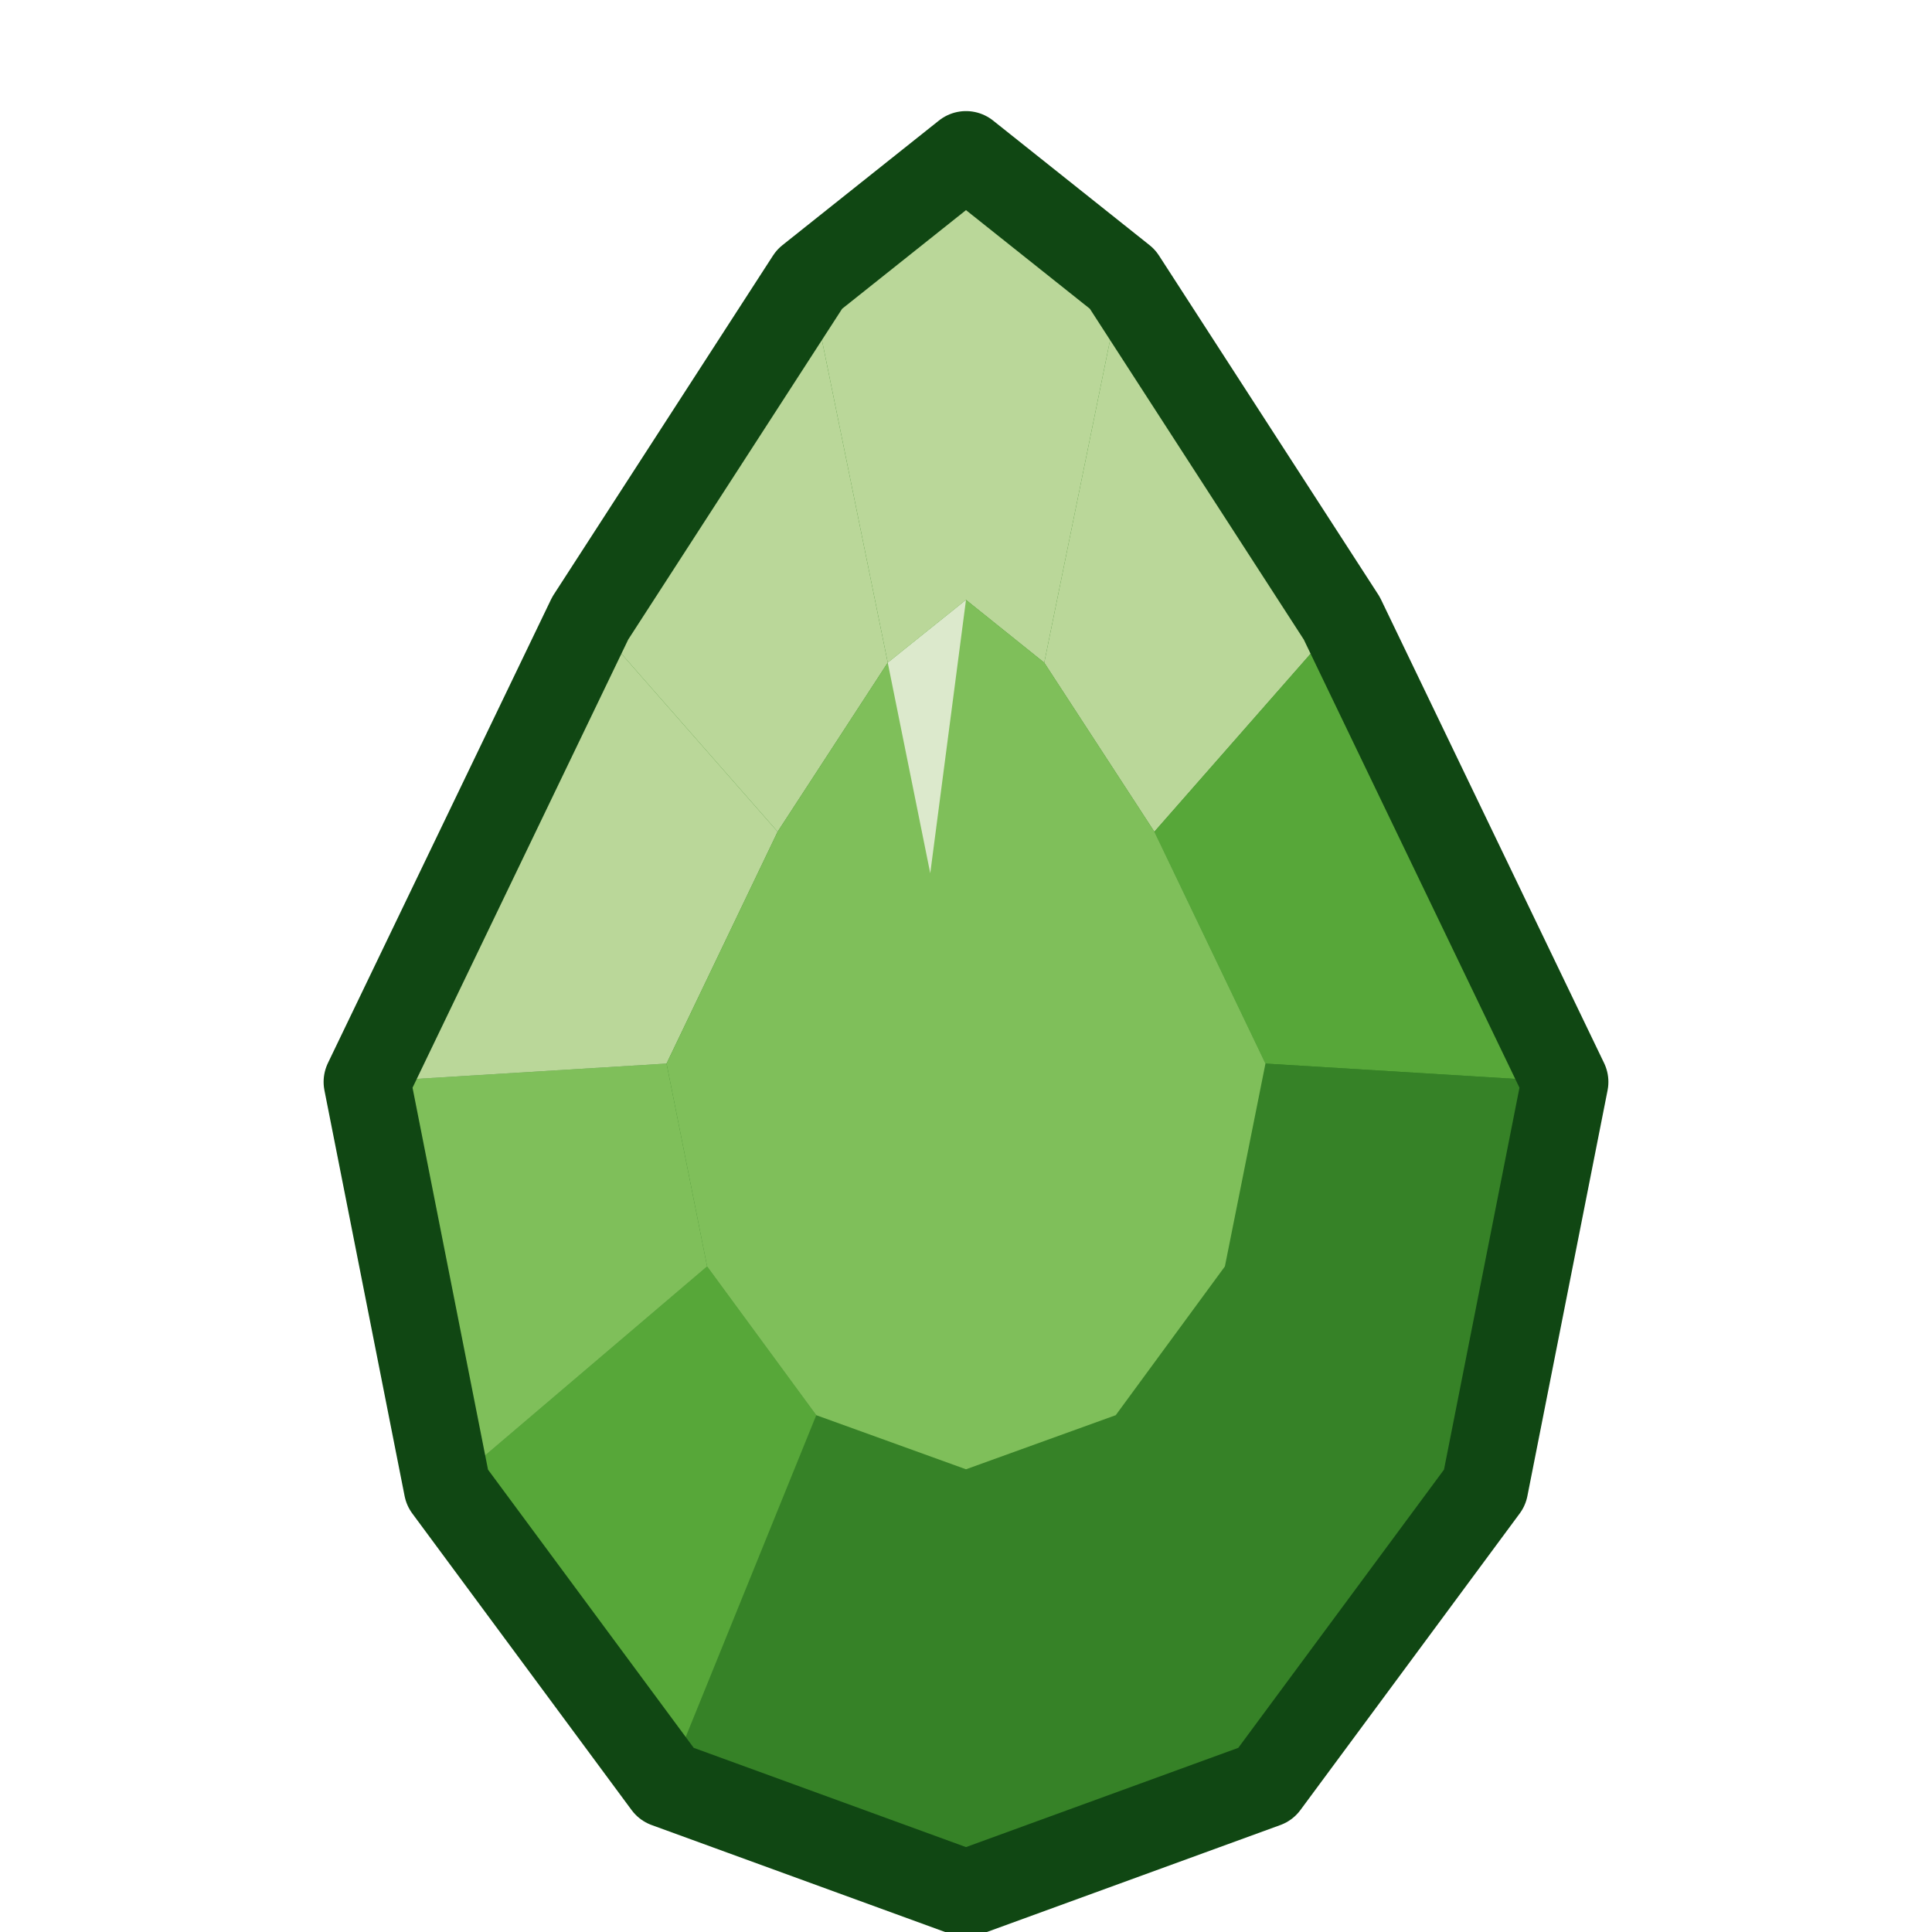
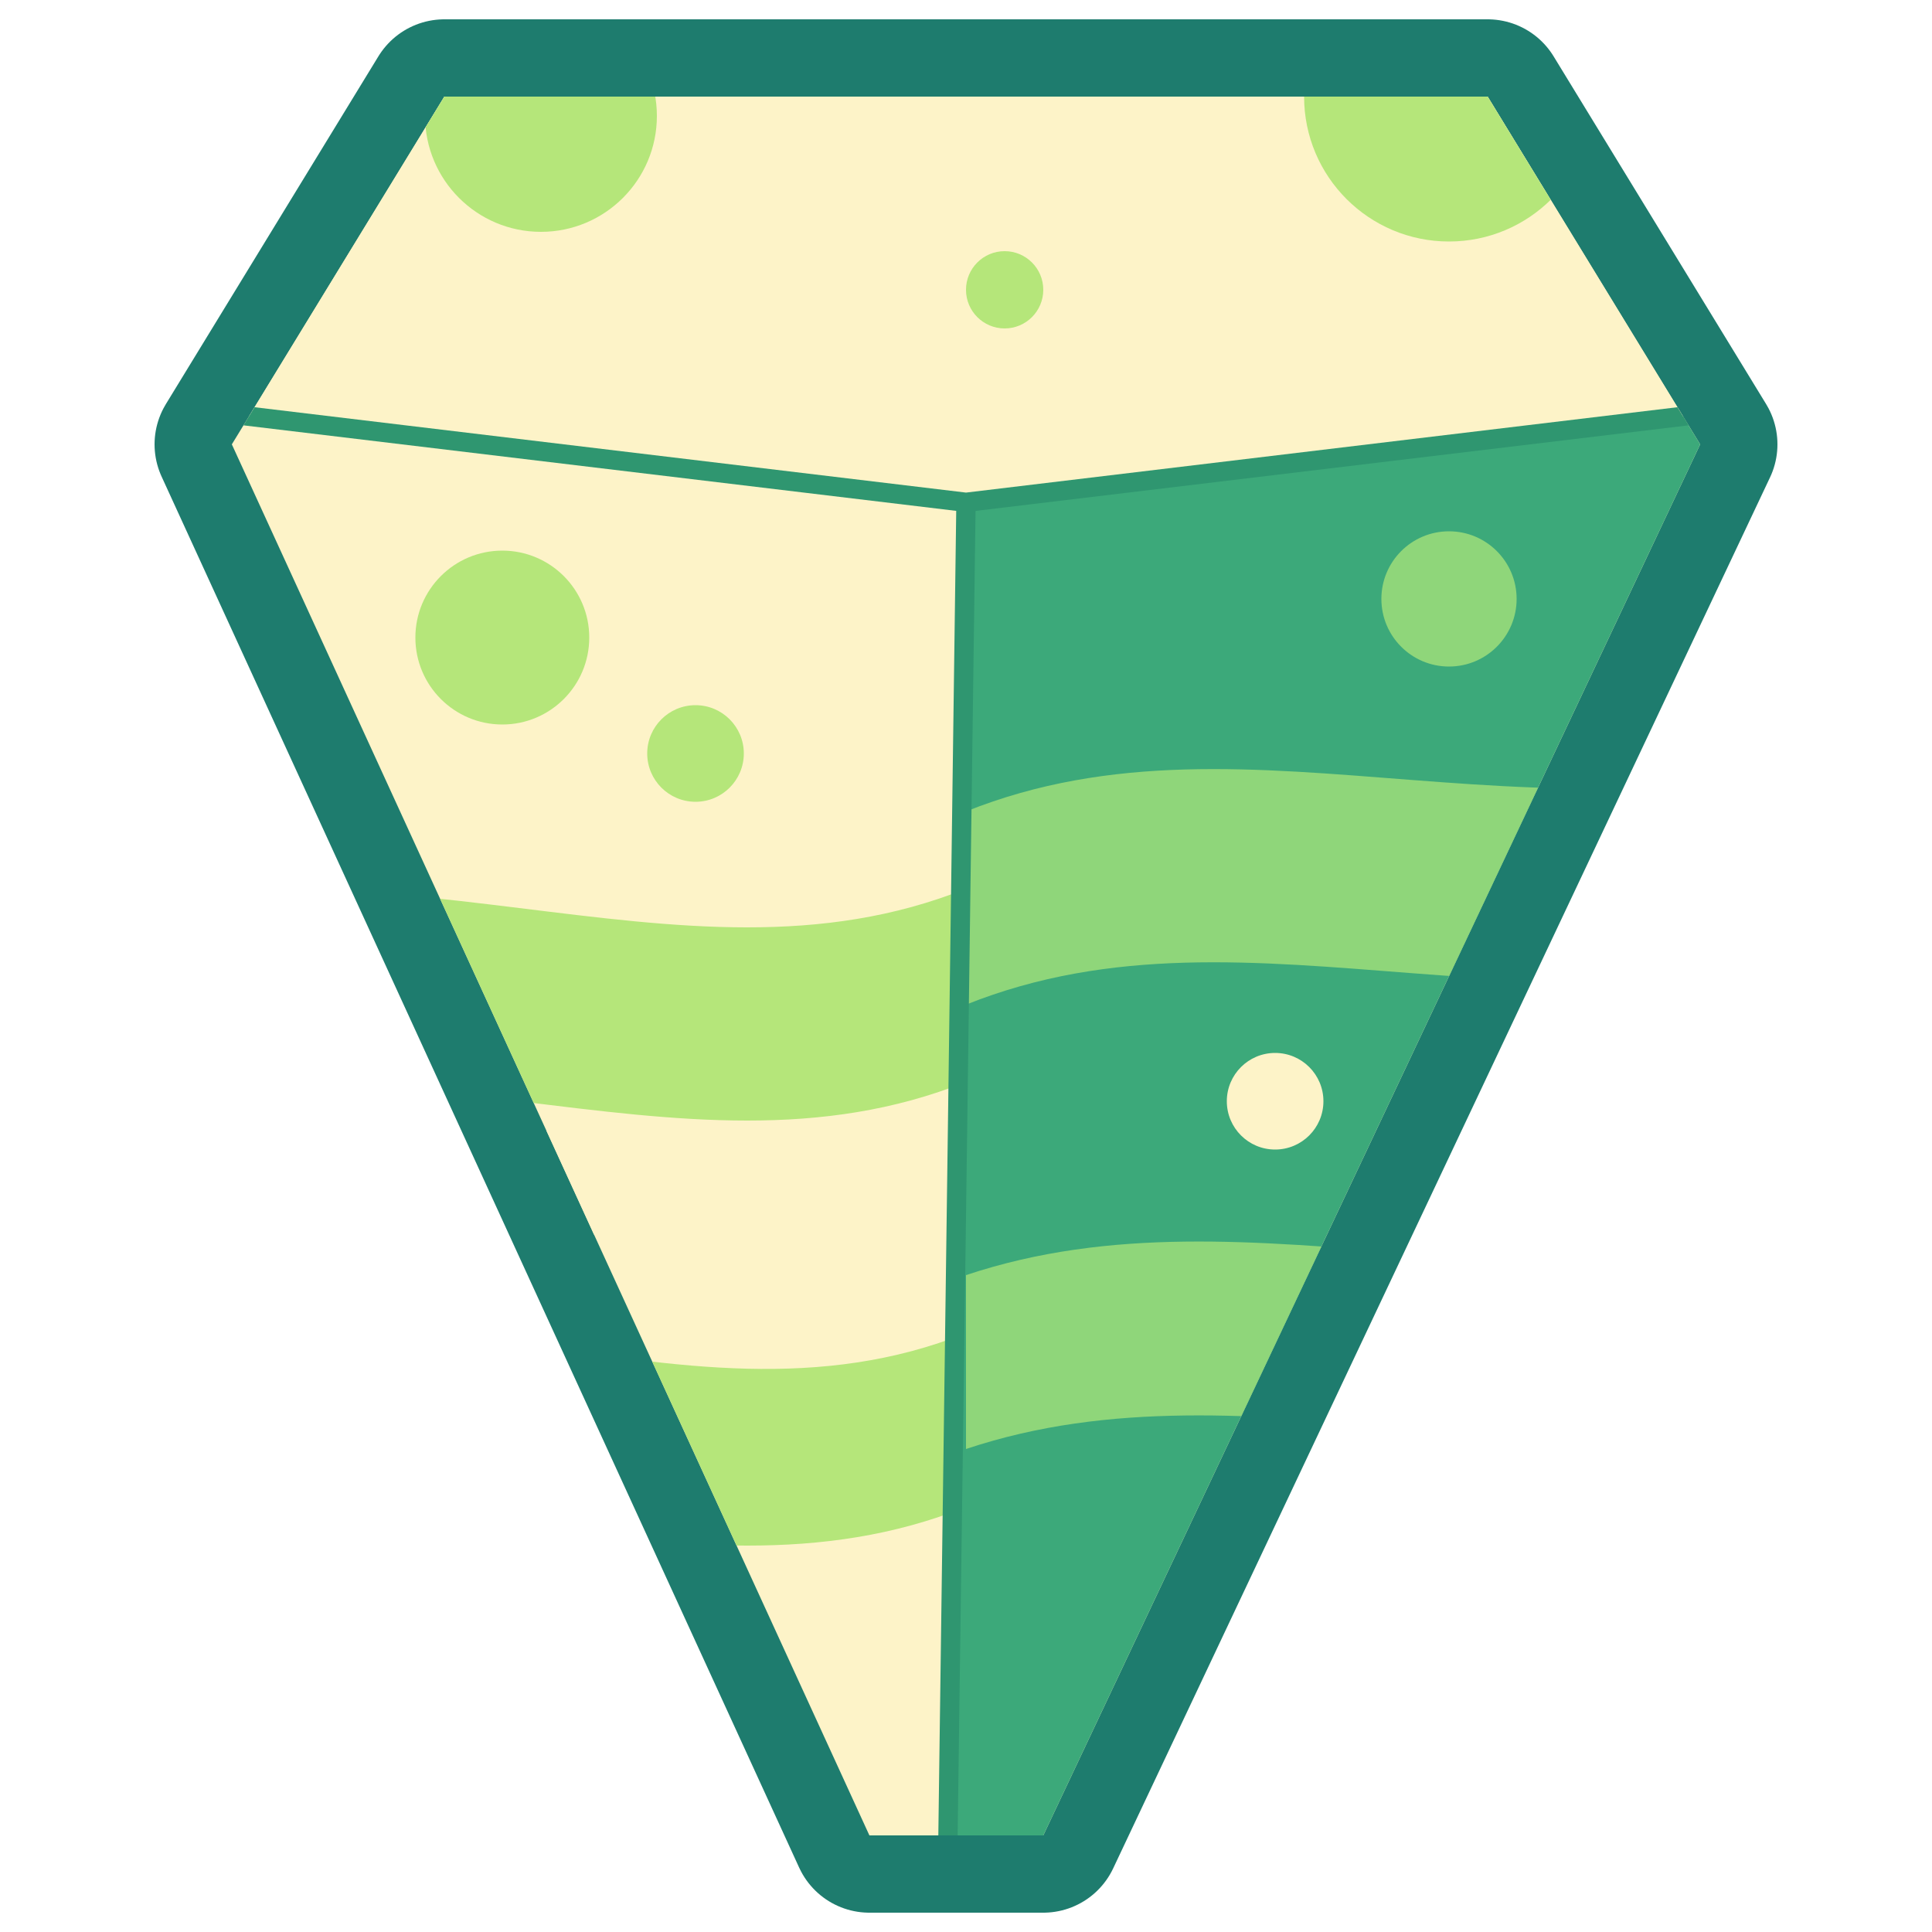
<svg xmlns="http://www.w3.org/2000/svg" viewBox="0 0 200 200" width="200" height="200">
-   <polygon points="100.0,16.0 116.2,28.9 138.9,64.0 162.0,112.0 153.7,154.0 131.0,184.7 100.0,196.0 69.0,184.7 46.3,154.0 38.0,112.0 61.1,64.0 83.8,28.9" fill="#368227" />
-   <polygon points="100.0,16.0 116.2,28.9 108.1,68.6 100.0,62.1" fill="#bad799" />
-   <polygon points="116.2,28.9 138.9,64.0 119.5,86.1 108.1,68.6" fill="#bad799" />
-   <polygon points="138.9,64.0 162.0,112.0 131.0,110.1 119.5,86.1" fill="#57a739" />
-   <polygon points="162.0,112.0 153.7,154.0 126.8,131.1 131.0,110.1" fill="#368227" />
-   <polygon points="153.7,154.0 131.0,184.7 115.5,146.5 126.8,131.1" fill="#368227" />
-   <polygon points="131.0,184.7 100.0,196.0 100.0,152.1 115.5,146.5" fill="#368227" />
-   <polygon points="100.0,196.0 69.0,184.7 84.5,146.5 100.0,152.1" fill="#368227" />
-   <polygon points="69.0,184.7 46.3,154.0 73.2,131.1 84.5,146.5" fill="#57a739" />
-   <polygon points="46.3,154.0 38.0,112.0 69.0,110.1 73.2,131.1" fill="#7fbf5a" />
-   <polygon points="38.0,112.0 61.1,64.0 80.5,86.1 69.0,110.1" fill="#bad799" />
-   <polygon points="61.1,64.0 83.8,28.9 91.9,68.6 80.5,86.1" fill="#bad799" />
-   <polygon points="83.8,28.9 100.0,16.0 100.0,62.1 91.9,68.6" fill="#bad799" />
-   <polygon points="100.0,62.1 108.1,68.6 119.5,86.1 131.0,110.1 126.8,131.1 115.5,146.5 100.0,152.1 84.5,146.5 73.2,131.1 69.0,110.1 80.5,86.1 91.9,68.6" fill="#7fbf5a" />
-   <polygon points="91.9,68.6 100.0,62.1 96.3,90.4" fill="#e7edd8" opacity="0.9" />
-   <polygon points="100.0,16.0 116.2,28.9 138.9,64.0 162.0,112.0 153.7,154.0 131.0,184.7 100.0,196.0 69.0,184.7 46.3,154.0 38.0,112.0 61.1,64.0 83.8,28.9" fill="none" stroke="#104713" stroke-width="9" stroke-linejoin="round" />
+   <svg viewBox="0 0 200 200" width="200" height="200">
+     <defs>
+       <clipPath id="g">
+         <polygon points="46,10 154,10 176,46 108,190 90,190 24,46" />
+       </clipPath>
+     </defs>
+     <polygon points="46,10 154,10 176,46 108,190 90,190 24,46" fill="#1e7c6e" stroke="#1e7c6e" stroke-width="16" stroke-linejoin="round" />
+     <g clip-path="url(#g)">
+       <rect width="200" height="200" fill="#fdf3c8" />
+       <path d="M0,96 C40,84 70,104 100,92 L100,112 C70,124 40,104 0,116 Z" fill="#b5e67a" />
+       <path d="M0,140 C40,128 70,150 100,138 L100,156 C70,168 40,148 0,160 Z" fill="#b5e67a" />
+       <circle cx="52" cy="66" r="9" fill="#b5e67a" />
+       <circle cx="72" cy="78" r="5" fill="#b5e67a" />
+       <circle cx="60" cy="122" r="6" fill="#fdf3c8" />
+       <polygon points="100,52 200,40 200,200 98,200" fill="#3ca97a" />
+       <path d="M100,84 C130,72 160,90 200,76 L200,96 C160,110 130,92 100,104 Z" fill="#8fd67a" />
+       <path d="M100,132 C130,122 160,138 200,126 L200,144 C160,156 130,140 100,150 Z" fill="#8fd67a" />
+       <circle cx="150" cy="62" r="7" fill="#8fd67a" />
+       <circle cx="132" cy="114" r="5" fill="#fdf3c8" />
+       <polygon points="0,0 200,0 200,40 100,52 0,40" fill="#fdf3c8" />
+       <circle cx="56" cy="12" r="12" fill="#b5e67a" />
+       <circle cx="150" cy="10" r="15" fill="#b5e67a" />
+       <circle cx="104" cy="30" r="4" fill="#b5e67a" />
+       <path d="M0,40 L100,52 L200,40" fill="none" stroke="#2f9670" stroke-width="2" />
+       <line x1="100" y1="52" x2="98" y2="200" stroke="#2f9670" stroke-width="2" />
+     </g>
+   </svg>
</svg>
